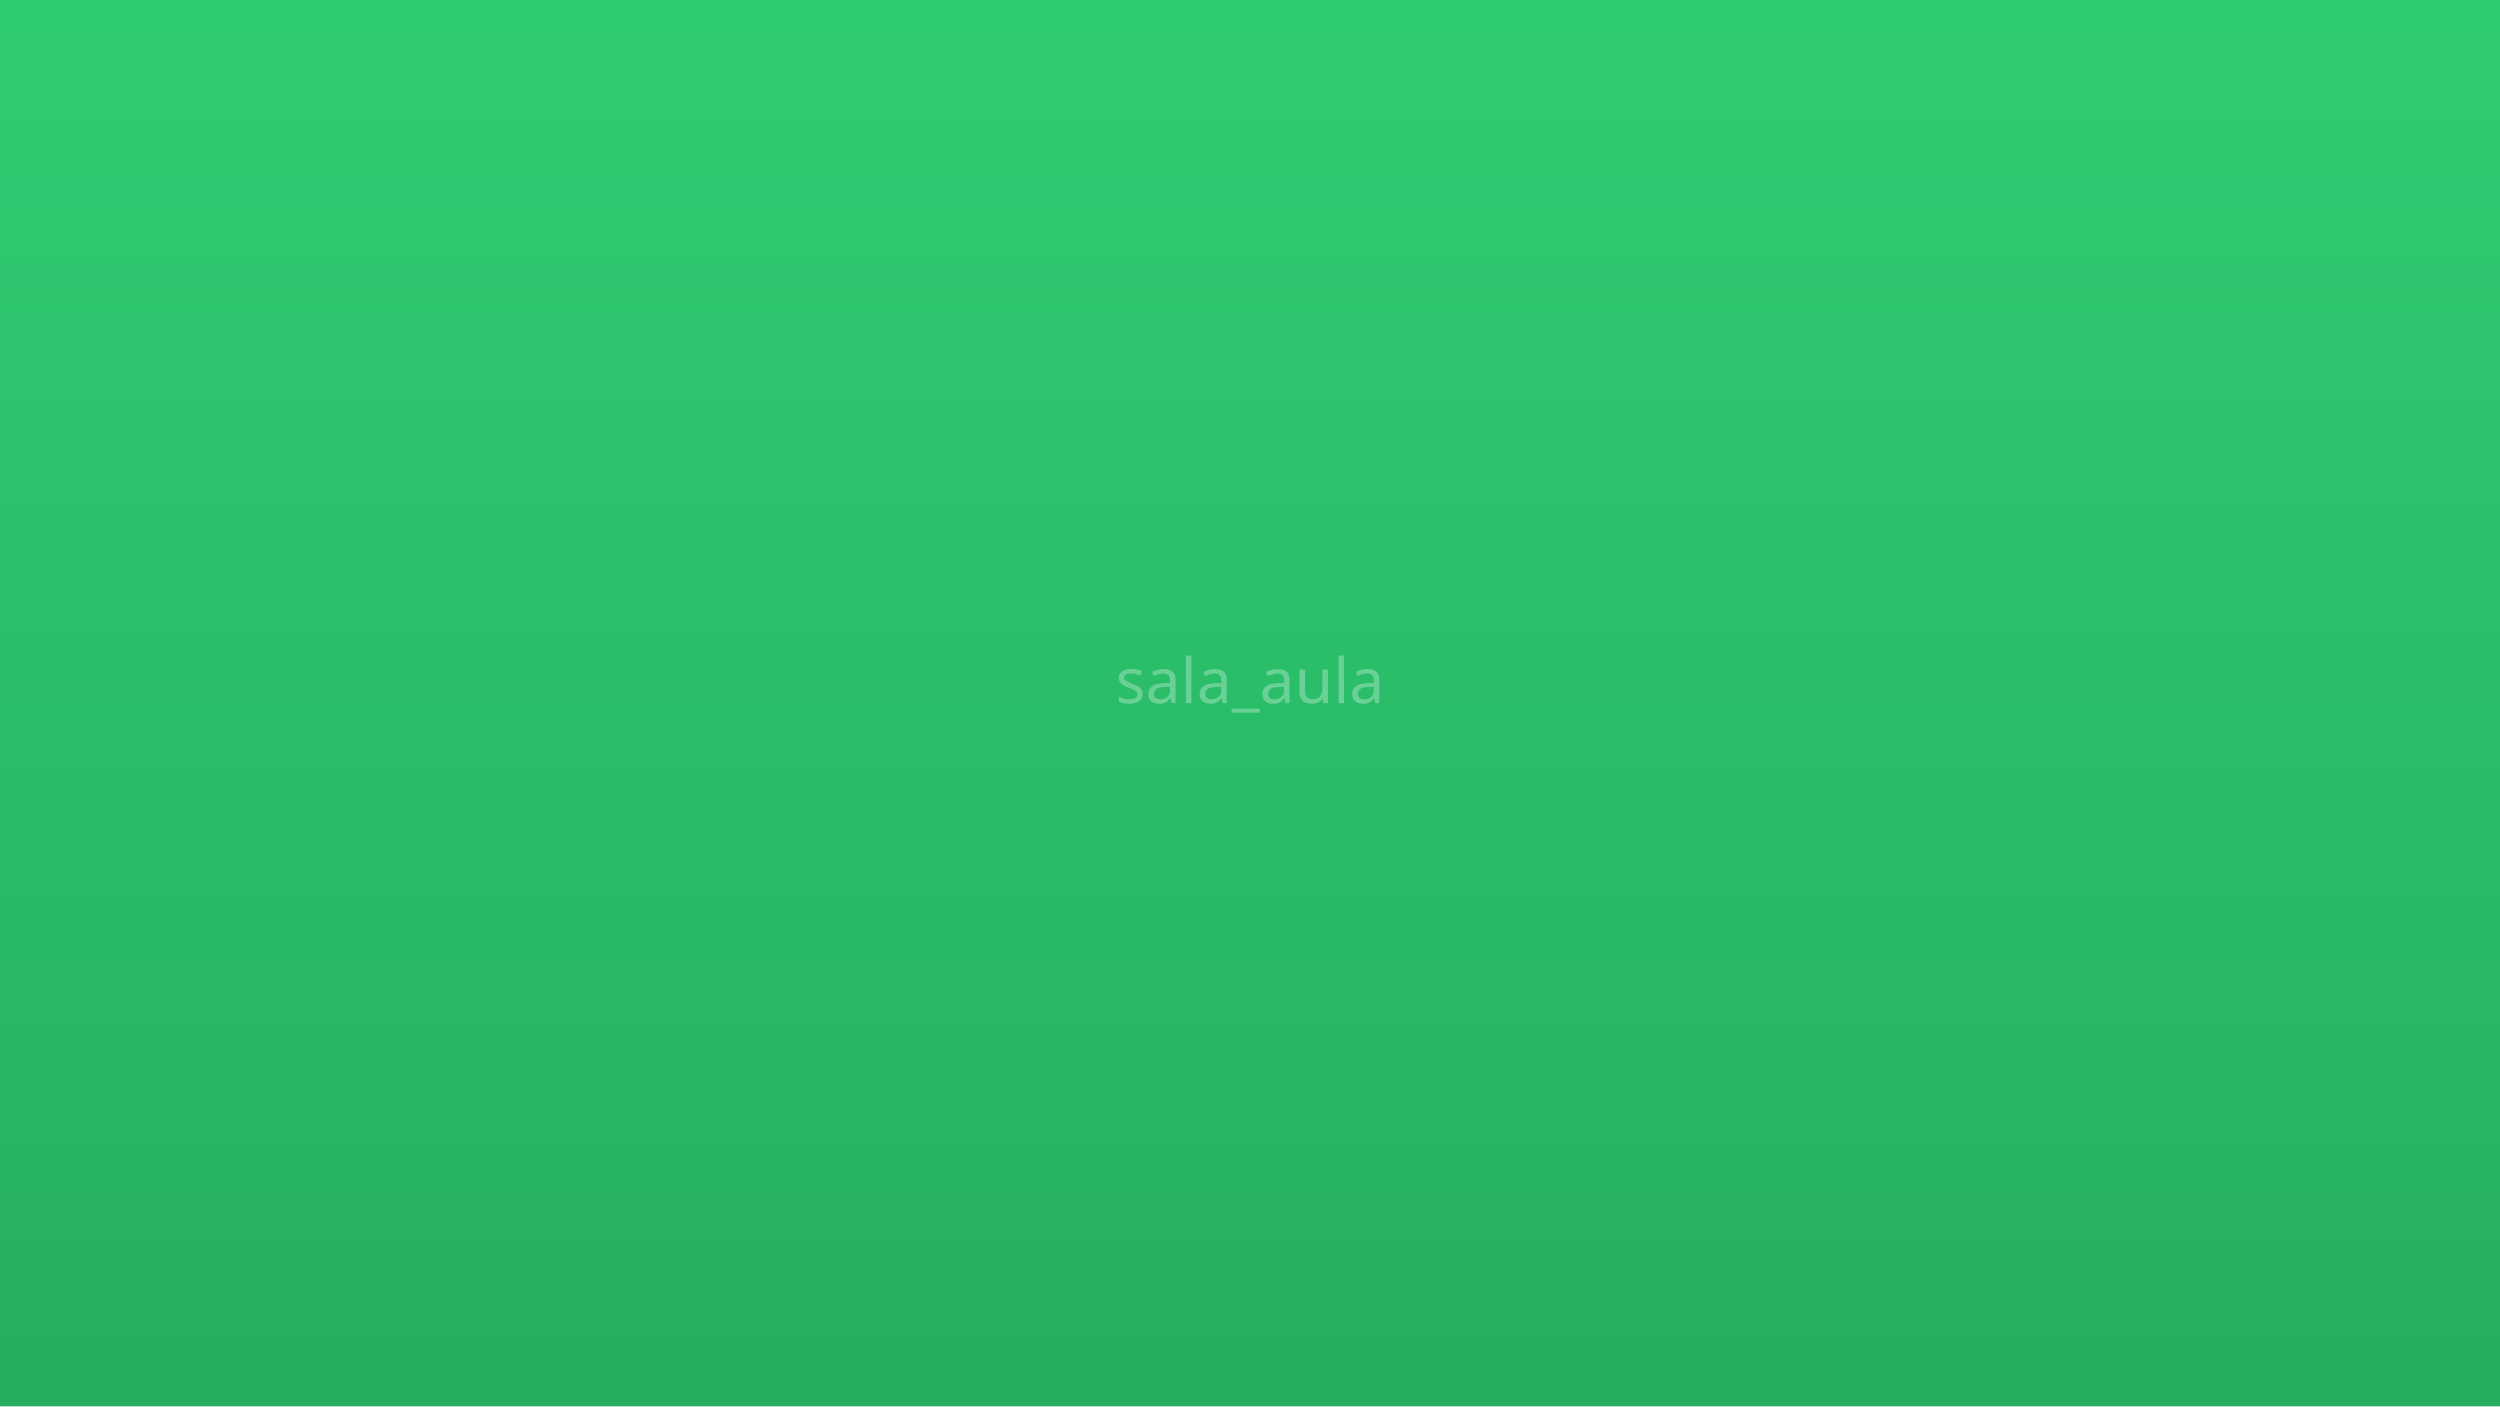
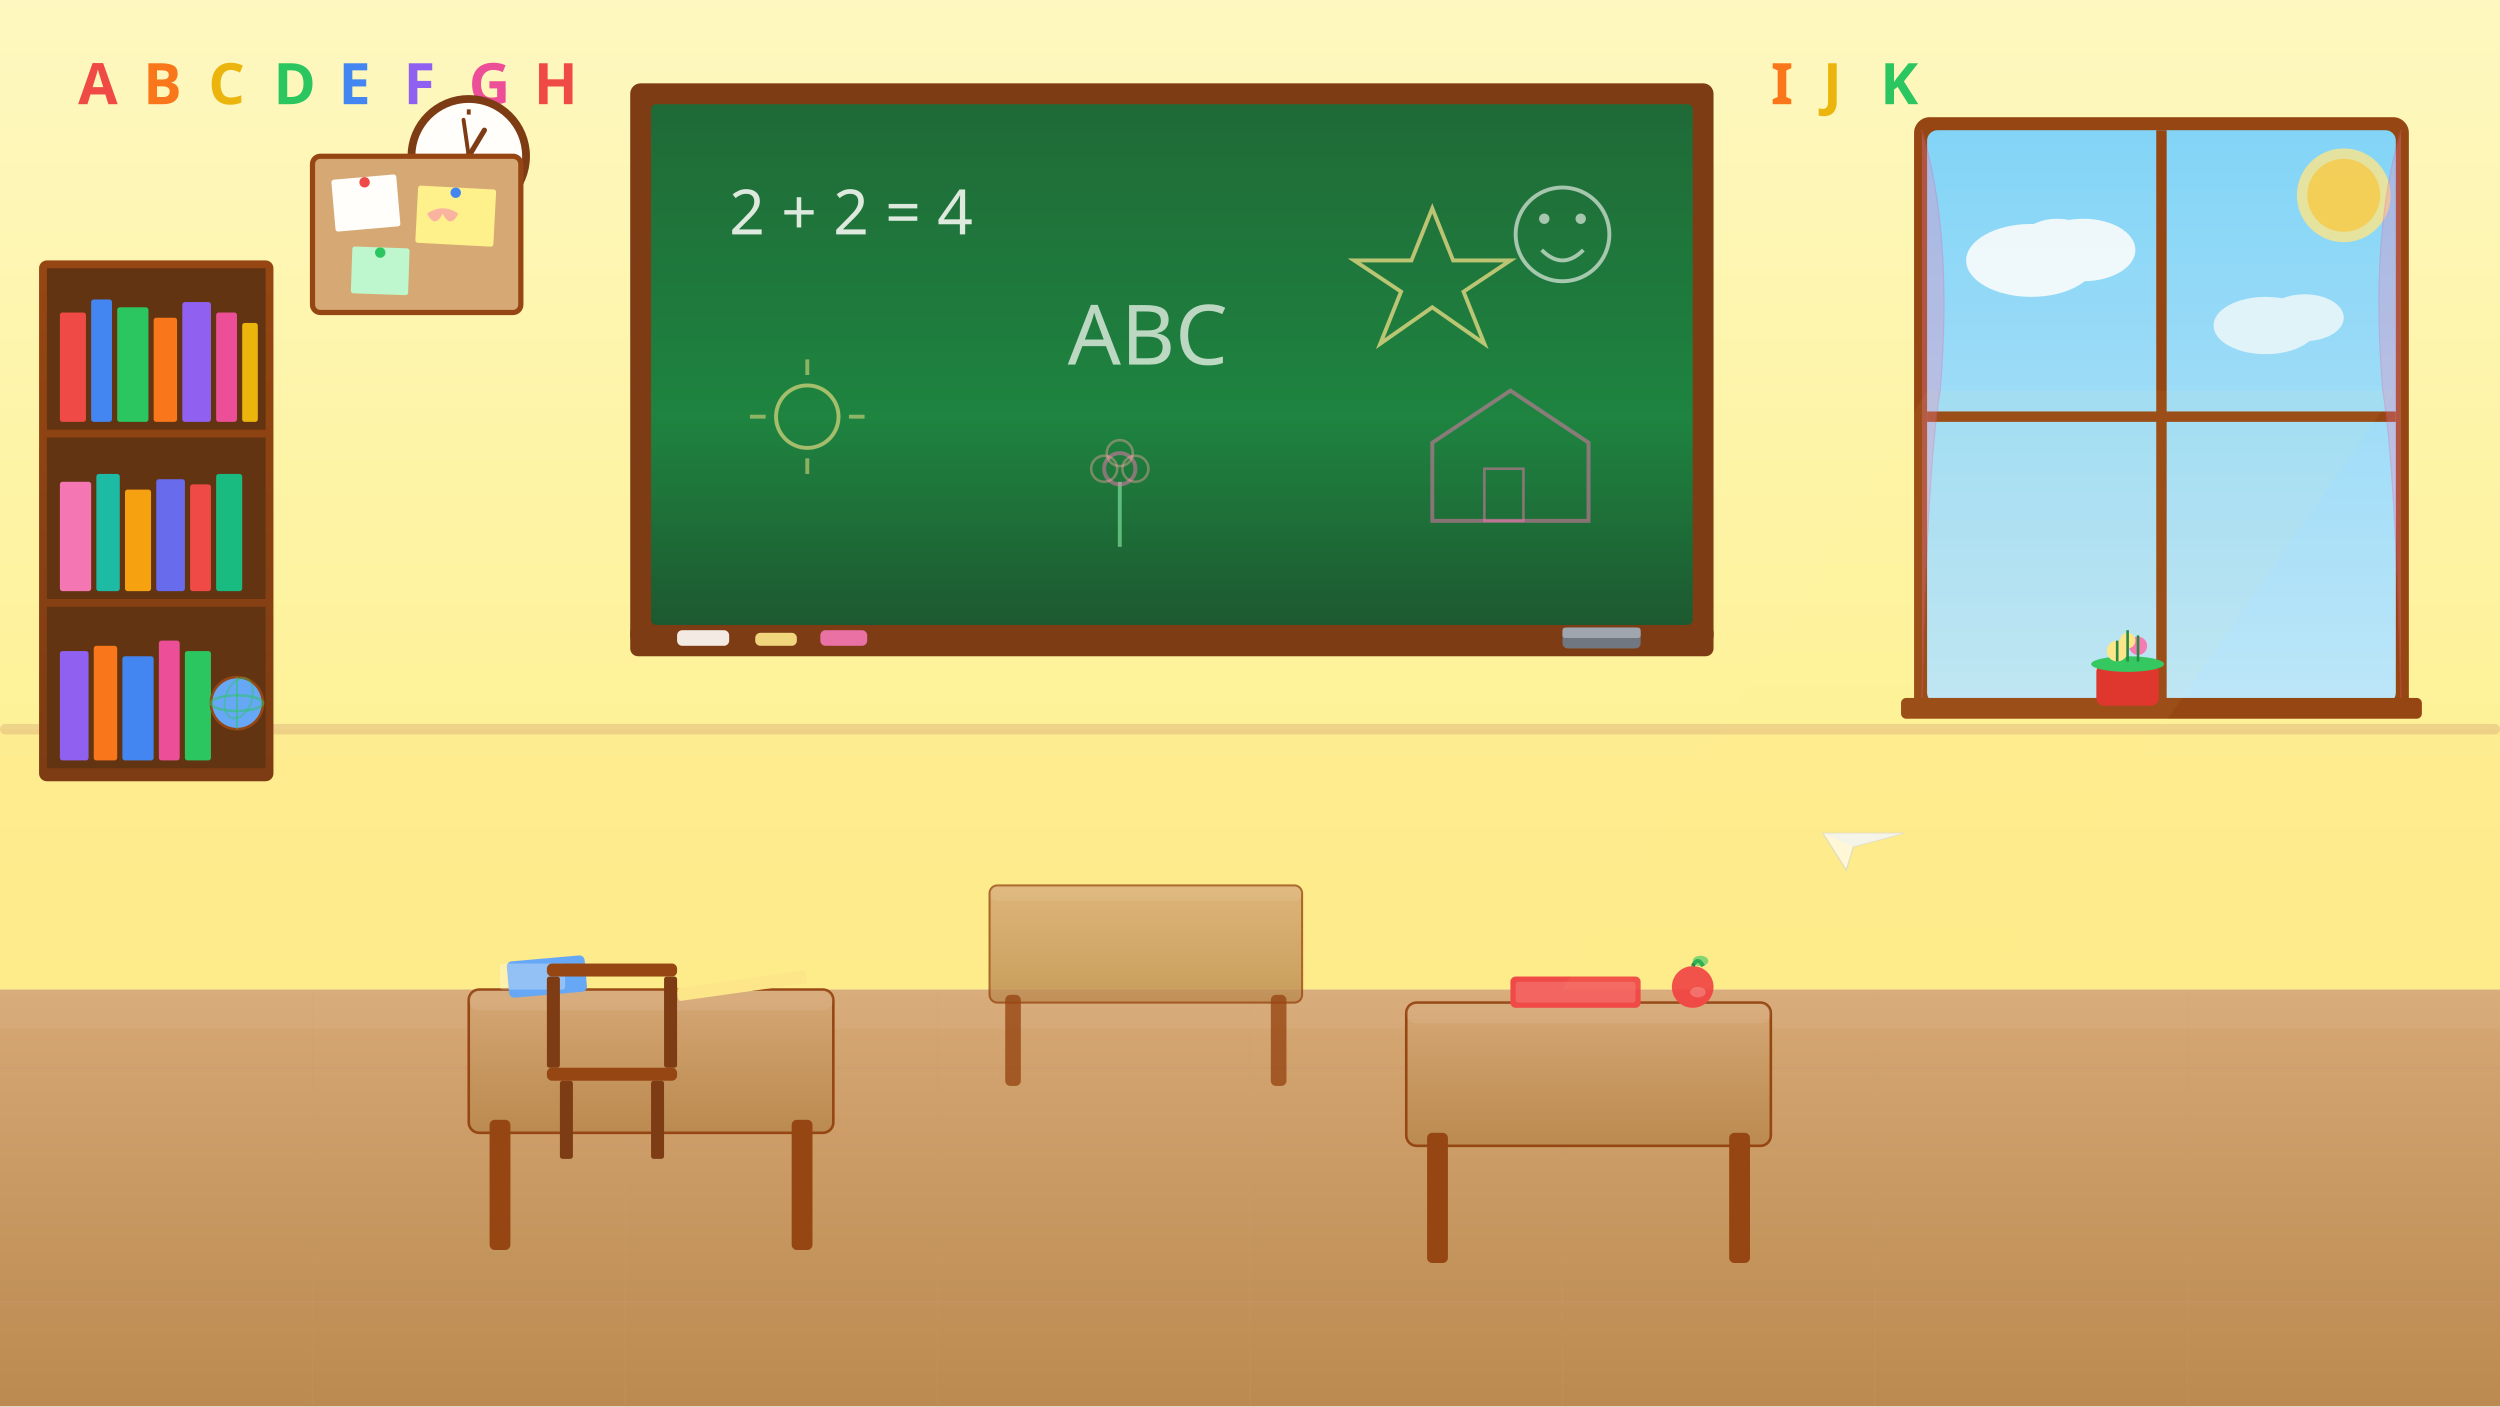
- <svg xmlns="http://www.w3.org/2000/svg" width="1920" height="1080" viewBox="0 0 1920 1080">
+ <svg xmlns="http://www.w3.org/2000/svg" viewBox="0 0 960 540" width="960" height="540">
  <defs>
-     <linearGradient id="bg" x1="0" y1="0" x2="0" y2="1">
-       <stop offset="0%" stop-color="#2ecc71" />
-       <stop offset="100%" stop-color="#27ae60" />
-     </linearGradient>
+     <linearGradient id="saWall" x1="0%" y1="0%" x2="0%" y2="100%">
+       <stop offset="0%" stop-color="#FEF9C3" />
+       <stop offset="100%" stop-color="#FEF08A" />
+     </linearGradient>
+     <linearGradient id="saFloor" x1="0%" y1="0%" x2="0%" y2="100%">
+       <stop offset="0%" stop-color="#D4A574" />
+       <stop offset="100%" stop-color="#B8864E" />
+     </linearGradient>
+     <linearGradient id="saBoard" x1="0%" y1="0%" x2="0%" y2="100%">
+       <stop offset="0%" stop-color="#166534" />
+       <stop offset="60%" stop-color="#15803D" />
+       <stop offset="100%" stop-color="#14532D" />
+     </linearGradient>
+     <linearGradient id="saDesk" x1="0%" y1="0%" x2="0%" y2="100%">
+       <stop offset="0%" stop-color="#D4A574" />
+       <stop offset="100%" stop-color="#B8864E" />
+     </linearGradient>
+     <linearGradient id="saSky" x1="0%" y1="0%" x2="0%" y2="100%">
+       <stop offset="0%" stop-color="#7DD3FC" />
+       <stop offset="100%" stop-color="#BAE6FD" />
+     </linearGradient>
+     <linearGradient id="saShelf" x1="0%" y1="0%" x2="0%" y2="100%">
+       <stop offset="0%" stop-color="#92400E" />
+       <stop offset="100%" stop-color="#78350F" />
+     </linearGradient>
+     <filter id="saGlow" x="-20%" y="-20%" width="140%" height="140%">
+       <feGaussianBlur stdDeviation="3" result="glow" />
+       <feMerge>
+         <feMergeNode in="glow" />
+         <feMergeNode in="SourceGraphic" />
+       </feMerge>
+     </filter>
+     <filter id="saSoft" x="-10%" y="-10%" width="120%" height="120%">
+       <feGaussianBlur stdDeviation="1" />
+     </filter>
  </defs>
-   <rect width="1920" height="1080" fill="url(#bg)" />
-   <text x="960" y="540" text-anchor="middle" font-size="48" fill="white" opacity="0.3" font-family="sans-serif">sala_aula</text>
+   <rect width="960" height="380" fill="url(#saWall)" />
+   <rect y="280" width="960" height="100" fill="#FDE68A" opacity="0.5" />
+   <rect y="278" width="960" height="4" rx="2" fill="#D4A574" opacity="0.4" />
+   <rect y="380" width="960" height="160" fill="url(#saFloor)" />
+   <line x1="0" y1="410" x2="960" y2="410" stroke="#C4956A" stroke-width="0.8" opacity="0.3" />
+   <line x1="0" y1="440" x2="960" y2="440" stroke="#C4956A" stroke-width="0.8" opacity="0.3" />
+   <line x1="0" y1="470" x2="960" y2="470" stroke="#C4956A" stroke-width="0.8" opacity="0.3" />
+   <line x1="0" y1="500" x2="960" y2="500" stroke="#C4956A" stroke-width="0.8" opacity="0.3" />
+   <line x1="120" y1="380" x2="120" y2="540" stroke="#C4956A" stroke-width="0.5" opacity="0.2" />
+   <line x1="240" y1="380" x2="240" y2="540" stroke="#C4956A" stroke-width="0.5" opacity="0.2" />
+   <line x1="360" y1="380" x2="360" y2="540" stroke="#C4956A" stroke-width="0.5" opacity="0.2" />
+   <line x1="480" y1="380" x2="480" y2="540" stroke="#C4956A" stroke-width="0.5" opacity="0.2" />
+   <line x1="600" y1="380" x2="600" y2="540" stroke="#C4956A" stroke-width="0.5" opacity="0.2" />
+   <line x1="720" y1="380" x2="720" y2="540" stroke="#C4956A" stroke-width="0.5" opacity="0.2" />
+   <line x1="840" y1="380" x2="840" y2="540" stroke="#C4956A" stroke-width="0.5" opacity="0.2" />
+   <rect y="380" width="960" height="15" fill="white" opacity="0.06" />
+   <g transform="translate(740, 50)">
+     <rect x="-5" y="-5" width="190" height="230" rx="6" fill="#92400E" />
+     <rect width="180" height="220" rx="4" fill="url(#saSky)" />
+     <line x1="90" y1="0" x2="90" y2="220" stroke="#92400E" stroke-width="4" />
+     <line x1="0" y1="110" x2="180" y2="110" stroke="#92400E" stroke-width="4" />
+     <g opacity="0.85">
+       <ellipse cx="40" cy="50" rx="25" ry="14" fill="white" />
+       <ellipse cx="60" cy="46" rx="20" ry="12" fill="white" />
+       <ellipse cx="50" cy="44" rx="15" ry="10" fill="white" />
+     </g>
+     <g opacity="0.7">
+       <ellipse cx="130" cy="75" rx="20" ry="11" fill="white" />
+       <ellipse cx="145" cy="72" rx="15" ry="9" fill="white" />
+     </g>
+     <circle cx="160" cy="25" r="18" fill="#FDE68A" opacity="0.8" />
+     <circle cx="160" cy="25" r="14" fill="#FBBF24" opacity="0.6" />
+     <path d="M-2 0 Q10 40 5 100 Q0 130 -2 220" fill="#F472B6" opacity="0.3" stroke="#EC4899" stroke-width="0.5" />
+     <path d="M182 0 Q170 40 175 100 Q180 130 182 220" fill="#F472B6" opacity="0.3" stroke="#EC4899" stroke-width="0.5" />
+     <rect x="-10" y="218" width="200" height="8" rx="2" fill="#92400E" />
+     <rect x="65" y="205" width="24" height="16" rx="3" fill="#DC2626" />
+     <ellipse cx="77" cy="205" rx="14" ry="3" fill="#22C55E" />
+     <circle cx="73" cy="200" r="4" fill="#FDE68A" />
+     <circle cx="81" cy="198" r="3.5" fill="#F472B6" />
+     <circle cx="77" cy="196" r="3" fill="#FDE68A" />
+     <line x1="73" y1="204" x2="73" y2="196" stroke="#15803D" stroke-width="1" />
+     <line x1="81" y1="204" x2="81" y2="194" stroke="#15803D" stroke-width="1" />
+     <line x1="77" y1="204" x2="77" y2="192" stroke="#15803D" stroke-width="1" />
+   </g>
+   <g transform="translate(250, 40)">
+     <rect x="-8" y="-8" width="416" height="216" rx="4" fill="#78350F" />
+     <rect width="400" height="200" rx="2" fill="url(#saBoard)" />
+     <rect x="-8" y="200" width="416" height="12" rx="3" fill="#78350F" />
+     <rect x="10" y="202" width="20" height="6" rx="2" fill="white" opacity="0.9" />
+     <rect x="40" y="203" width="16" height="5" rx="2" fill="#FDE68A" opacity="0.9" />
+     <rect x="65" y="202" width="18" height="6" rx="2" fill="#F472B6" opacity="0.9" />
+     <rect x="350" y="201" width="30" height="8" rx="2" fill="#6B7280" />
+     <rect x="350" y="201" width="30" height="4" rx="1" fill="#9CA3AF" />
+     <text x="30" y="50" font-family="sans-serif" font-size="24" fill="white" opacity="0.85">2 + 2 = 4</text>
+     <path d="M300 40 L308 60 L330 60 L312 72 L320 92 L300 78 L280 92 L288 72 L270 60 L292 60 Z" fill="none" stroke="#FDE68A" stroke-width="1.5" opacity="0.7" />
+     <circle cx="350" cy="50" r="18" fill="none" stroke="white" stroke-width="1.5" opacity="0.6" />
+     <circle cx="343" cy="44" r="2" fill="white" opacity="0.6" />
+     <circle cx="357" cy="44" r="2" fill="white" opacity="0.6" />
+     <path d="M342 56 Q350 64 358 56" fill="none" stroke="white" stroke-width="1.5" opacity="0.6" />
+     <circle cx="60" cy="120" r="12" fill="none" stroke="#FDE68A" stroke-width="1.5" opacity="0.6" />
+     <line x1="60" y1="104" x2="60" y2="98" stroke="#FDE68A" stroke-width="1.5" opacity="0.5" />
+     <line x1="60" y1="136" x2="60" y2="142" stroke="#FDE68A" stroke-width="1.5" opacity="0.5" />
+     <line x1="44" y1="120" x2="38" y2="120" stroke="#FDE68A" stroke-width="1.5" opacity="0.5" />
+     <line x1="76" y1="120" x2="82" y2="120" stroke="#FDE68A" stroke-width="1.5" opacity="0.5" />
+     <text x="160" y="100" font-family="sans-serif" font-size="32" fill="white" opacity="0.7">ABC</text>
+     <path d="M300 160 L300 130 L330 110 L360 130 L360 160 Z" fill="none" stroke="#F472B6" stroke-width="1.5" opacity="0.5" />
+     <rect x="320" y="140" width="15" height="20" fill="none" stroke="#F472B6" stroke-width="1" opacity="0.5" />
+     <path d="M180 170 L180 145" stroke="#86EFAC" stroke-width="1.5" opacity="0.6" />
+     <circle cx="180" cy="140" r="6" fill="none" stroke="#F472B6" stroke-width="1.5" opacity="0.5" />
+     <circle cx="174" cy="140" r="5" fill="none" stroke="#FCA5A5" stroke-width="1" opacity="0.4" />
+     <circle cx="186" cy="140" r="5" fill="none" stroke="#FCA5A5" stroke-width="1" opacity="0.4" />
+     <circle cx="180" cy="134" r="5" fill="none" stroke="#FCA5A5" stroke-width="1" opacity="0.4" />
+   </g>
+   <g transform="translate(30, 15)">
+     <text x="0" y="25" font-family="sans-serif" font-size="22" font-weight="bold" fill="#EF4444">A</text>
+     <text x="25" y="25" font-family="sans-serif" font-size="22" font-weight="bold" fill="#F97316">B</text>
+     <text x="50" y="25" font-family="sans-serif" font-size="22" font-weight="bold" fill="#EAB308">C</text>
+     <text x="75" y="25" font-family="sans-serif" font-size="22" font-weight="bold" fill="#22C55E">D</text>
+     <text x="100" y="25" font-family="sans-serif" font-size="22" font-weight="bold" fill="#3B82F6">E</text>
+     <text x="125" y="25" font-family="sans-serif" font-size="22" font-weight="bold" fill="#8B5CF6">F</text>
+     <text x="150" y="25" font-family="sans-serif" font-size="22" font-weight="bold" fill="#EC4899">G</text>
+     <text x="175" y="25" font-family="sans-serif" font-size="22" font-weight="bold" fill="#EF4444">H</text>
+   </g>
+   <g transform="translate(680, 15)">
+     <text x="0" y="25" font-family="sans-serif" font-size="22" font-weight="bold" fill="#F97316">I</text>
+     <text x="20" y="25" font-family="sans-serif" font-size="22" font-weight="bold" fill="#EAB308">J</text>
+     <text x="42" y="25" font-family="sans-serif" font-size="22" font-weight="bold" fill="#22C55E">K</text>
+   </g>
+   <g transform="translate(180, 60)">
+     <circle r="22" fill="white" stroke="#78350F" stroke-width="3" />
+     <circle r="1.5" fill="#78350F" />
+     <line x1="0" y1="-18" x2="0" y2="-16" stroke="#78350F" stroke-width="1.5" />
+     <line x1="18" y1="0" x2="16" y2="0" stroke="#78350F" stroke-width="1.5" />
+     <line x1="0" y1="18" x2="0" y2="16" stroke="#78350F" stroke-width="1.5" />
+     <line x1="-18" y1="0" x2="-16" y2="0" stroke="#78350F" stroke-width="1.5" />
+     <line x1="0" y1="0" x2="6" y2="-10" stroke="#78350F" stroke-width="2" stroke-linecap="round" />
+     <line x1="0" y1="0" x2="-2" y2="-14" stroke="#78350F" stroke-width="1.5" stroke-linecap="round" />
+   </g>
+   <g transform="translate(15, 100)">
+     <rect width="90" height="200" rx="3" fill="url(#saShelf)" />
+     <rect x="3" y="3" width="84" height="62" fill="#5C2D0E" />
+     <rect x="3" y="68" width="84" height="62" fill="#5C2D0E" />
+     <rect x="3" y="133" width="84" height="62" fill="#5C2D0E" />
+     <rect x="8" y="20" width="10" height="42" rx="1" fill="#EF4444" />
+     <rect x="20" y="15" width="8" height="47" rx="1" fill="#3B82F6" />
+     <rect x="30" y="18" width="12" height="44" rx="1" fill="#22C55E" />
+     <rect x="44" y="22" width="9" height="40" rx="1" fill="#F97316" />
+     <rect x="55" y="16" width="11" height="46" rx="1" fill="#8B5CF6" />
+     <rect x="68" y="20" width="8" height="42" rx="1" fill="#EC4899" />
+     <rect x="78" y="24" width="6" height="38" rx="1" fill="#EAB308" />
+     <rect x="8" y="85" width="12" height="42" rx="1" fill="#F472B6" />
+     <rect x="22" y="82" width="9" height="45" rx="1" fill="#14B8A6" />
+     <rect x="33" y="88" width="10" height="39" rx="1" fill="#F59E0B" />
+     <rect x="45" y="84" width="11" height="43" rx="1" fill="#6366F1" />
+     <rect x="58" y="86" width="8" height="41" rx="1" fill="#EF4444" />
+     <rect x="68" y="82" width="10" height="45" rx="1" fill="#10B981" />
+     <rect x="8" y="150" width="11" height="42" rx="1" fill="#8B5CF6" />
+     <rect x="21" y="148" width="9" height="44" rx="1" fill="#F97316" />
+     <rect x="32" y="152" width="12" height="40" rx="1" fill="#3B82F6" />
+     <rect x="46" y="146" width="8" height="46" rx="1" fill="#EC4899" />
+     <rect x="56" y="150" width="10" height="42" rx="1" fill="#22C55E" />
+     <circle cx="76" cy="170" r="10" fill="#60A5FA" stroke="#92400E" stroke-width="1" />
+     <ellipse cx="76" cy="170" rx="10" ry="3" fill="none" stroke="#22C55E" stroke-width="1" opacity="0.5" />
+     <path d="M76 160 L76 180" fill="none" stroke="#22C55E" stroke-width="0.8" opacity="0.5" />
+     <ellipse cx="76" cy="168" rx="5" ry="8" fill="none" stroke="#22C55E" stroke-width="0.8" opacity="0.4" transform="rotate(20 76 170)" />
+   </g>
+   <g transform="translate(180, 380)">
+     <rect x="0" y="0" width="140" height="55" rx="4" fill="url(#saDesk)" stroke="#92400E" stroke-width="1" />
+     <rect x="0" y="0" width="140" height="8" rx="4" fill="white" opacity="0.08" />
+     <rect x="8" y="50" width="8" height="50" rx="2" fill="#92400E" />
+     <rect x="124" y="50" width="8" height="50" rx="2" fill="#92400E" />
+     <rect x="15" y="-12" width="30" height="14" rx="2" fill="#60A5FA" transform="rotate(-5 30 -5)" />
+     <rect x="12" y="-10" width="25" height="10" rx="1" fill="white" opacity="0.3" />
+     <rect x="80" y="-4" width="50" height="5" rx="1" fill="#FDE68A" transform="rotate(-8 105 -1)" />
+     <path d="M80 -4 L75 -1.5 L80 1" fill="#F59E0B" transform="rotate(-8 80 -1)" />
+   </g>
+   <g transform="translate(540, 385)">
+     <rect x="0" y="0" width="140" height="55" rx="4" fill="url(#saDesk)" stroke="#92400E" stroke-width="1" />
+     <rect x="0" y="0" width="140" height="8" rx="4" fill="white" opacity="0.08" />
+     <rect x="8" y="50" width="8" height="50" rx="2" fill="#92400E" />
+     <rect x="124" y="50" width="8" height="50" rx="2" fill="#92400E" />
+     <rect x="40" y="-10" width="50" height="12" rx="2" fill="#EF4444" />
+     <rect x="42" y="-8" width="46" height="8" rx="1" fill="white" opacity="0.15" />
+     <circle cx="110" cy="-6" r="8" fill="#EF4444" />
+     <ellipse cx="112" cy="-4" rx="3" ry="2" fill="#FCA5A5" opacity="0.4" />
+     <path d="M110 -14 Q112 -18 114 -14" fill="none" stroke="#15803D" stroke-width="1.5" />
+     <ellipse cx="113" cy="-16" rx="3" ry="2" fill="#22C55E" opacity="0.6" />
+   </g>
+   <g transform="translate(380, 340)">
+     <rect x="0" y="0" width="120" height="45" rx="3" fill="url(#saDesk)" stroke="#92400E" stroke-width="0.8" opacity="0.8" />
+     <rect x="0" y="0" width="120" height="6" rx="3" fill="white" opacity="0.06" />
+     <rect x="6" y="42" width="6" height="35" rx="2" fill="#92400E" opacity="0.8" />
+     <rect x="108" y="42" width="6" height="35" rx="2" fill="#92400E" opacity="0.8" />
+   </g>
+   <g transform="translate(210, 410)">
+     <rect x="0" y="0" width="50" height="5" rx="2" fill="#92400E" />
+     <rect x="5" y="5" width="5" height="30" rx="1" fill="#78350F" />
+     <rect x="40" y="5" width="5" height="30" rx="1" fill="#78350F" />
+     <rect x="0" y="-40" width="50" height="5" rx="2" fill="#92400E" />
+     <rect x="0" y="-35" width="5" height="35" rx="1" fill="#78350F" />
+     <rect x="45" y="-35" width="5" height="35" rx="1" fill="#78350F" />
+   </g>
+   <g transform="translate(700, 320) rotate(-15)">
+     <path d="M0 0 L30 8 L10 8 L5 16 Z" fill="white" stroke="#D1D5DB" stroke-width="0.5" opacity="0.7" />
+     <path d="M0 0 L30 8 L10 8 Z" fill="#F3F4F6" opacity="0.8" />
+   </g>
+   <g transform="translate(120, 60)">
+     <rect width="80" height="60" rx="3" fill="#D4A574" stroke="#92400E" stroke-width="2" />
+     <rect x="8" y="8" width="25" height="20" rx="1" fill="white" transform="rotate(-5 20 18)" />
+     <circle cx="20" cy="10" r="2" fill="#EF4444" />
+     <rect x="40" y="12" width="30" height="22" rx="1" fill="#FEF08A" transform="rotate(3 55 23)" />
+     <circle cx="55" cy="14" r="2" fill="#3B82F6" />
+     <rect x="15" y="35" width="22" height="18" rx="1" fill="#BBF7D0" transform="rotate(2 26 44)" />
+     <circle cx="26" cy="37" r="2" fill="#22C55E" />
+     <path d="M44 22 Q50 18 56 22 Q53 28 50 22 Q47 28 44 22" fill="#F472B6" opacity="0.5" />
+   </g>
+   <rect width="960" height="540" fill="#FEF08A" opacity="0.04" />
+   <path d="M740 150 L600 380 L760 380 L920 150 Z" fill="#FDE68A" opacity="0.05" />
</svg>
